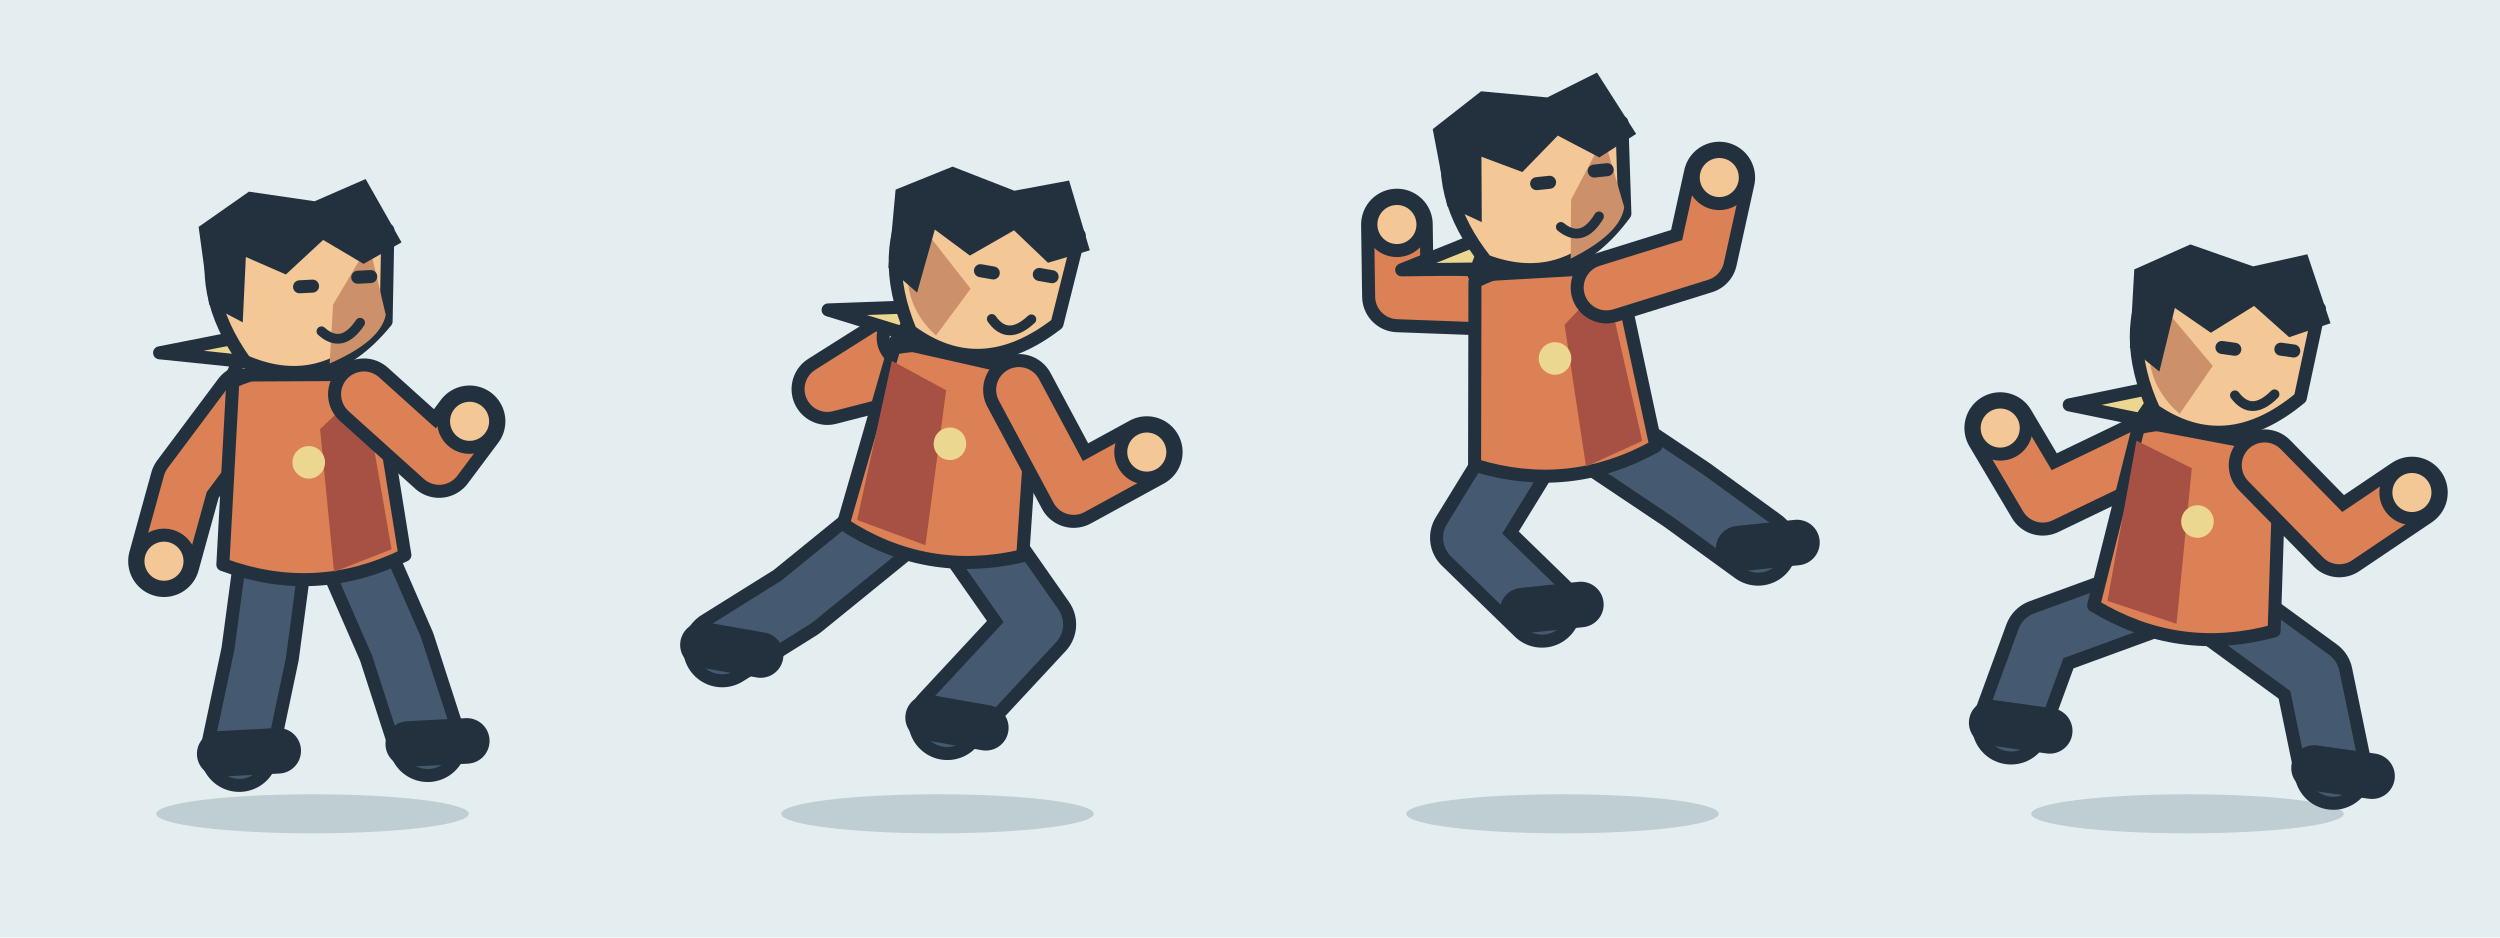
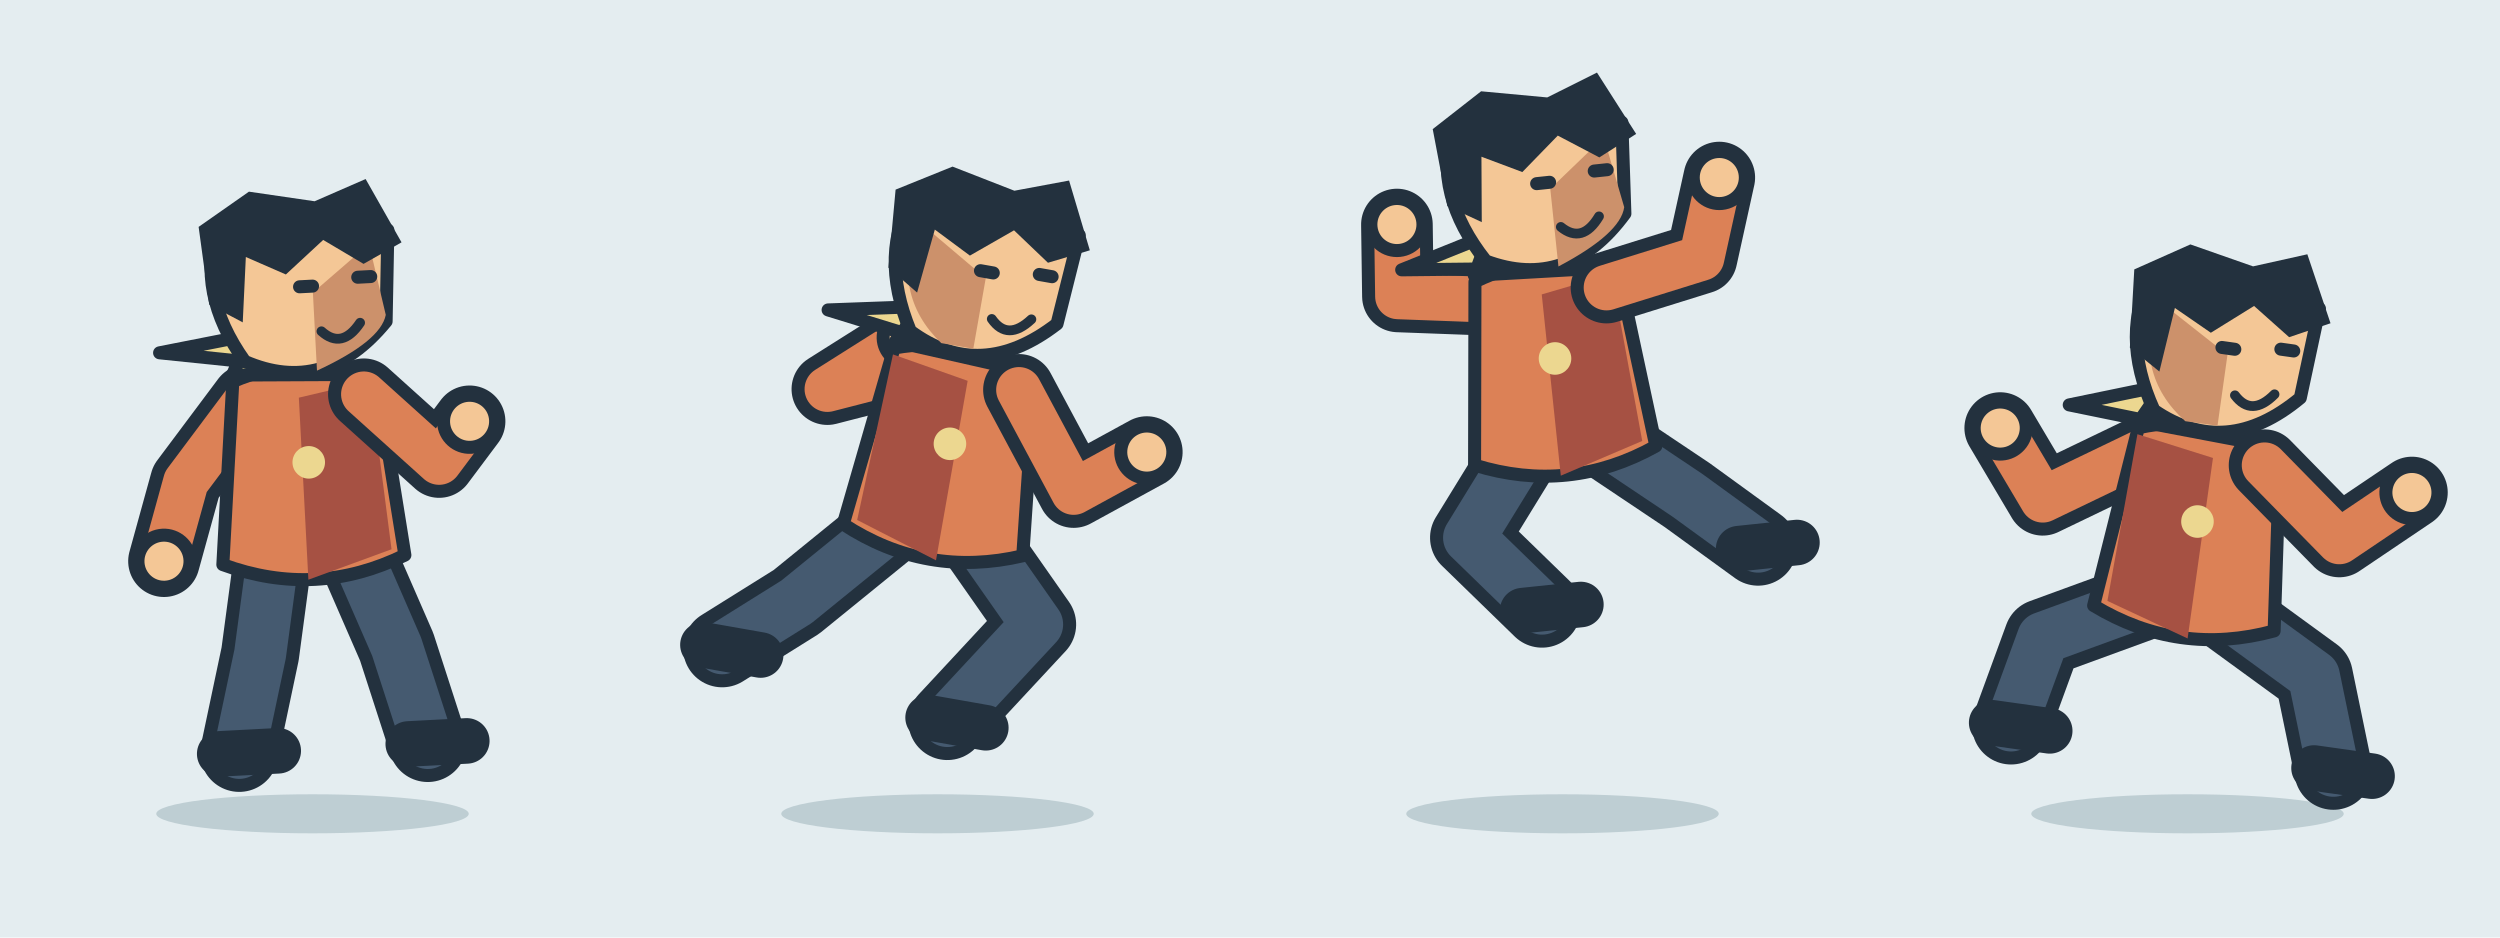
<svg xmlns="http://www.w3.org/2000/svg" width="384" height="144" viewBox="0 0 384 144">
  <rect width="384" height="144" fill="#e4edf0" />
  <g transform="translate(0 24)">
    <ellipse cx="48" cy="101" rx="24" ry="3" fill="#beced3" />
    <g transform="translate(48 0) rotate(-3 0 58)" stroke-linejoin="round" stroke-linecap="round">
      <path d="M-6,60 L-9,76 L-13,91" fill="none" stroke="#23313e" stroke-width="12" />
      <path d="M-6,60 L-9,76 L-13,91" fill="none" stroke="#455a70" stroke-width="8" />
      <path d="M-16 91 h9" stroke="#23313e" stroke-width="7" />
      <path d="M6,60 L12,76 L16,91" fill="none" stroke="#23313e" stroke-width="12" />
      <path d="M6,60 L12,76 L16,91" fill="none" stroke="#455a70" stroke-width="8" />
      <path d="M13 91 h9" stroke="#23313e" stroke-width="7" />
      <path d="M-9,37 L-19,49 L-23,61" fill="none" stroke="#23313e" stroke-width="11" />
      <path d="M-9,37 L-19,49 L-23,61" fill="none" stroke="#dc8156" stroke-width="7" />
      <circle cx="-23" cy="61" r="4" fill="#f4c796" stroke="#23313e" stroke-width="2" />
      <path d="M-11 34 Q0 30 11 34 L14 62 Q0 68 -14 62 Z" fill="#dc8156" stroke="#23313e" stroke-width="2" />
-       <path d="M9 36 L2 42 L3 64 L12 61 Z" fill="#a65143" />
+       <path d="M10 35 L-1 37 L-1 65 L12 61 Z" fill="#a65143" />
      <path d="M-11 33 L10 34 L-22 29 L-8 27 Z" fill="#ecd790" stroke="#23313e" stroke-width="2" />
      <path d="M9,37 L20,48 L25,42" fill="none" stroke="#23313e" stroke-width="11" />
      <path d="M9,37 L20,48 L25,42" fill="none" stroke="#dc8156" stroke-width="7" />
      <circle cx="25" cy="42" r="4" fill="#f4c796" stroke="#23313e" stroke-width="2" />
      <g transform="translate(0 20) scale(1)">
        <path d="M-12 -10 Q-16 0 -9 11 Q3 17 13 6 L14 -8 Z" fill="#f4c796" stroke="#23313e" stroke-width="2" />
-         <path d="M11 -6 L5 3 L4 12 Q12 9 13 5 Z" fill="#cc916b" />
+         <path d="M11 -6 L2 1 L2 13 Q12 9 13 5 Z" fill="#cc916b" />
        <path d="M-14 2 L-15 -10 L-7 -15 L3 -13 L11 -16 L16 -6 L10 -3 L4 -7 L-2 -2 L-8 -5 L-9 5 Z" fill="#23313e" />
        <path d="M0 0 h2 M9 -1 h2" stroke="#23313e" stroke-width="2" />
        <path d="M3 7 Q6 10 9 6" fill="none" stroke="#23313e" stroke-width="1.5" />
      </g>
      <circle cx="0" cy="47" r="2.5" fill="#ecd790" />
    </g>
  </g>
  <g transform="translate(96 24)">
    <ellipse cx="48" cy="101" rx="24" ry="3" fill="#beced3" />
    <g transform="translate(48 -3) rotate(10 0 58)" stroke-linejoin="round" stroke-linecap="round">
      <path d="M-6,60 L-19,75 L-29,84" fill="none" stroke="#23313e" stroke-width="12" />
      <path d="M-6,60 L-19,75 L-29,84" fill="none" stroke="#455a70" stroke-width="8" />
      <path d="M-32 84 h9" stroke="#23313e" stroke-width="7" />
      <path d="M6,60 L18,72 L7,89" fill="none" stroke="#23313e" stroke-width="12" />
      <path d="M6,60 L18,72 L7,89" fill="none" stroke="#455a70" stroke-width="8" />
      <path d="M4 89 h9" stroke="#23313e" stroke-width="7" />
      <path d="M-9,37 L-20,42 L-9,32" fill="none" stroke="#23313e" stroke-width="11" />
      <path d="M-9,37 L-20,42 L-9,32" fill="none" stroke="#dc8156" stroke-width="7" />
      <circle cx="-9" cy="32" r="4" fill="#f4c796" stroke="#23313e" stroke-width="2" />
      <path d="M-11 34 Q0 30 11 34 L14 62 Q0 68 -14 62 Z" fill="#dc8156" stroke="#23313e" stroke-width="2" />
-       <path d="M-11 36 L-2 39 L-1 63 L-12 61 Z" fill="#a65143" />
+       <path d="M-11 35 L1 37 L1 65 L-12 61 Z" fill="#a65143" />
      <path d="M-11 33 L10 34 L-22 30 L-8 27 Z" fill="#ecd790" stroke="#23313e" stroke-width="2" />
      <path d="M9,37 L20,51 L30,43" fill="none" stroke="#23313e" stroke-width="11" />
      <path d="M9,37 L20,51 L30,43" fill="none" stroke="#dc8156" stroke-width="7" />
      <circle cx="30" cy="43" r="4" fill="#f4c796" stroke="#23313e" stroke-width="2" />
      <g transform="translate(0 20) scale(1)">
        <path d="M-12 -10 Q-16 0 -9 11 Q3 17 13 6 L14 -8 Z" fill="#f4c796" stroke="#23313e" stroke-width="2" />
-         <path d="M-11 -6 Q-13 6 -5 11 L-1 3 Z" fill="#cc916b" />
+         <path d="M-11 -6 Q-13 6 -4 12 L1 12 L1 1 Z" fill="#cc916b" />
        <path d="M-14 2 L-15 -10 L-7 -15 L3 -13 L11 -16 L16 -6 L10 -3 L4 -7 L-2 -2 L-8 -5 L-9 5 Z" fill="#23313e" />
        <path d="M0 0 h2 M9 -1 h2" stroke="#23313e" stroke-width="2" />
        <path d="M3 7 Q6 10 9 6" fill="none" stroke="#23313e" stroke-width="1.5" />
      </g>
      <circle cx="0" cy="47" r="2.5" fill="#ecd790" />
    </g>
  </g>
  <g transform="translate(192 24)">
    <ellipse cx="48" cy="101" rx="24" ry="3" fill="#beced3" />
    <g transform="translate(48 -16) rotate(-6 0 58)" stroke-linejoin="round" stroke-linecap="round">
      <path d="M-6,60 L-16,73 L-6,85" fill="none" stroke="#23313e" stroke-width="12" />
      <path d="M-6,60 L-16,73 L-6,85" fill="none" stroke="#455a70" stroke-width="8" />
      <path d="M-9 85 h9" stroke="#23313e" stroke-width="7" />
      <path d="M6,60 L18,70 L28,79" fill="none" stroke="#23313e" stroke-width="12" />
      <path d="M6,60 L18,70 L28,79" fill="none" stroke="#455a70" stroke-width="8" />
      <path d="M25 79 h9" stroke="#23313e" stroke-width="7" />
      <path d="M-9,37 L-23,35 L-22,24" fill="none" stroke="#23313e" stroke-width="11" />
      <path d="M-9,37 L-23,35 L-22,24" fill="none" stroke="#dc8156" stroke-width="7" />
      <circle cx="-22" cy="24" r="4" fill="#f4c796" stroke="#23313e" stroke-width="2" />
      <path d="M-11 34 Q0 30 11 34 L14 62 Q0 68 -14 62 Z" fill="#dc8156" stroke="#23313e" stroke-width="2" />
-       <path d="M9 36 L2 42 L3 64 L12 61 Z" fill="#a65143" />
+       <path d="M10 35 L-1 37 L-1 65 L12 61 Z" fill="#a65143" />
      <path d="M-11 33 L10 34 L-22 31 L-8 27 Z" fill="#ecd790" stroke="#23313e" stroke-width="2" />
      <path d="M9,37 L24,34 L28,22" fill="none" stroke="#23313e" stroke-width="11" />
      <path d="M9,37 L24,34 L28,22" fill="none" stroke="#dc8156" stroke-width="7" />
      <circle cx="28" cy="22" r="4" fill="#f4c796" stroke="#23313e" stroke-width="2" />
      <g transform="translate(0 20) scale(1)">
        <path d="M-12 -10 Q-16 0 -9 11 Q3 17 13 6 L14 -8 Z" fill="#f4c796" stroke="#23313e" stroke-width="2" />
-         <path d="M11 -6 L5 3 L4 12 Q12 9 13 5 Z" fill="#cc916b" />
+         <path d="M11 -6 L2 1 L2 13 Q12 9 13 5 Z" fill="#cc916b" />
        <path d="M-14 2 L-15 -10 L-7 -15 L3 -13 L11 -16 L16 -6 L10 -3 L4 -7 L-2 -2 L-8 -5 L-9 5 Z" fill="#23313e" />
        <path d="M0 0 h2 M9 -1 h2" stroke="#23313e" stroke-width="2" />
        <path d="M3 7 Q6 10 9 6" fill="none" stroke="#23313e" stroke-width="1.5" />
      </g>
      <circle cx="0" cy="47" r="2.5" fill="#ecd790" />
    </g>
  </g>
  <g transform="translate(288 24)">
    <ellipse cx="48" cy="101" rx="24" ry="3" fill="#beced3" />
    <g transform="translate(48 9) rotate(8 0 58)" stroke-linejoin="round" stroke-linecap="round">
      <path d="M-6,60 L-21,68 L-24,82" fill="none" stroke="#23313e" stroke-width="12" />
      <path d="M-6,60 L-21,68 L-24,82" fill="none" stroke="#455a70" stroke-width="8" />
      <path d="M-27 82 h9" stroke="#23313e" stroke-width="7" />
      <path d="M6,60 L21,68 L26,82" fill="none" stroke="#23313e" stroke-width="12" />
      <path d="M6,60 L21,68 L26,82" fill="none" stroke="#455a70" stroke-width="8" />
      <path d="M23 82 h9" stroke="#23313e" stroke-width="7" />
      <path d="M-9,37 L-24,47 L-32,37" fill="none" stroke="#23313e" stroke-width="11" />
      <path d="M-9,37 L-24,47 L-32,37" fill="none" stroke="#dc8156" stroke-width="7" />
      <circle cx="-32" cy="37" r="4" fill="#f4c796" stroke="#23313e" stroke-width="2" />
      <path d="M-11 34 Q0 30 11 34 L14 62 Q0 68 -14 62 Z" fill="#dc8156" stroke="#23313e" stroke-width="2" />
-       <path d="M-11 36 L-2 39 L-1 63 L-12 61 Z" fill="#a65143" />
+       <path d="M-11 35 L1 37 L1 65 L-12 61 Z" fill="#a65143" />
      <path d="M-11 33 L10 34 L-22 32 L-8 27 Z" fill="#ecd790" stroke="#23313e" stroke-width="2" />
      <path d="M9,37 L22,47 L32,38" fill="none" stroke="#23313e" stroke-width="11" />
      <path d="M9,37 L22,47 L32,38" fill="none" stroke="#dc8156" stroke-width="7" />
      <circle cx="32" cy="38" r="4" fill="#f4c796" stroke="#23313e" stroke-width="2" />
      <g transform="translate(0 20) scale(1)">
        <path d="M-12 -10 Q-16 0 -9 11 Q3 17 13 6 L14 -8 Z" fill="#f4c796" stroke="#23313e" stroke-width="2" />
-         <path d="M-11 -6 Q-13 6 -5 11 L-1 3 Z" fill="#cc916b" />
+         <path d="M-11 -6 Q-13 6 -4 12 L1 12 L1 1 Z" fill="#cc916b" />
        <path d="M-14 2 L-15 -10 L-7 -15 L3 -13 L11 -16 L16 -6 L10 -3 L4 -7 L-2 -2 L-8 -5 L-9 5 Z" fill="#23313e" />
        <path d="M0 0 h2 M9 -1 h2" stroke="#23313e" stroke-width="2" />
        <path d="M3 7 Q6 10 9 6" fill="none" stroke="#23313e" stroke-width="1.5" />
      </g>
      <circle cx="0" cy="47" r="2.5" fill="#ecd790" />
    </g>
  </g>
</svg>
